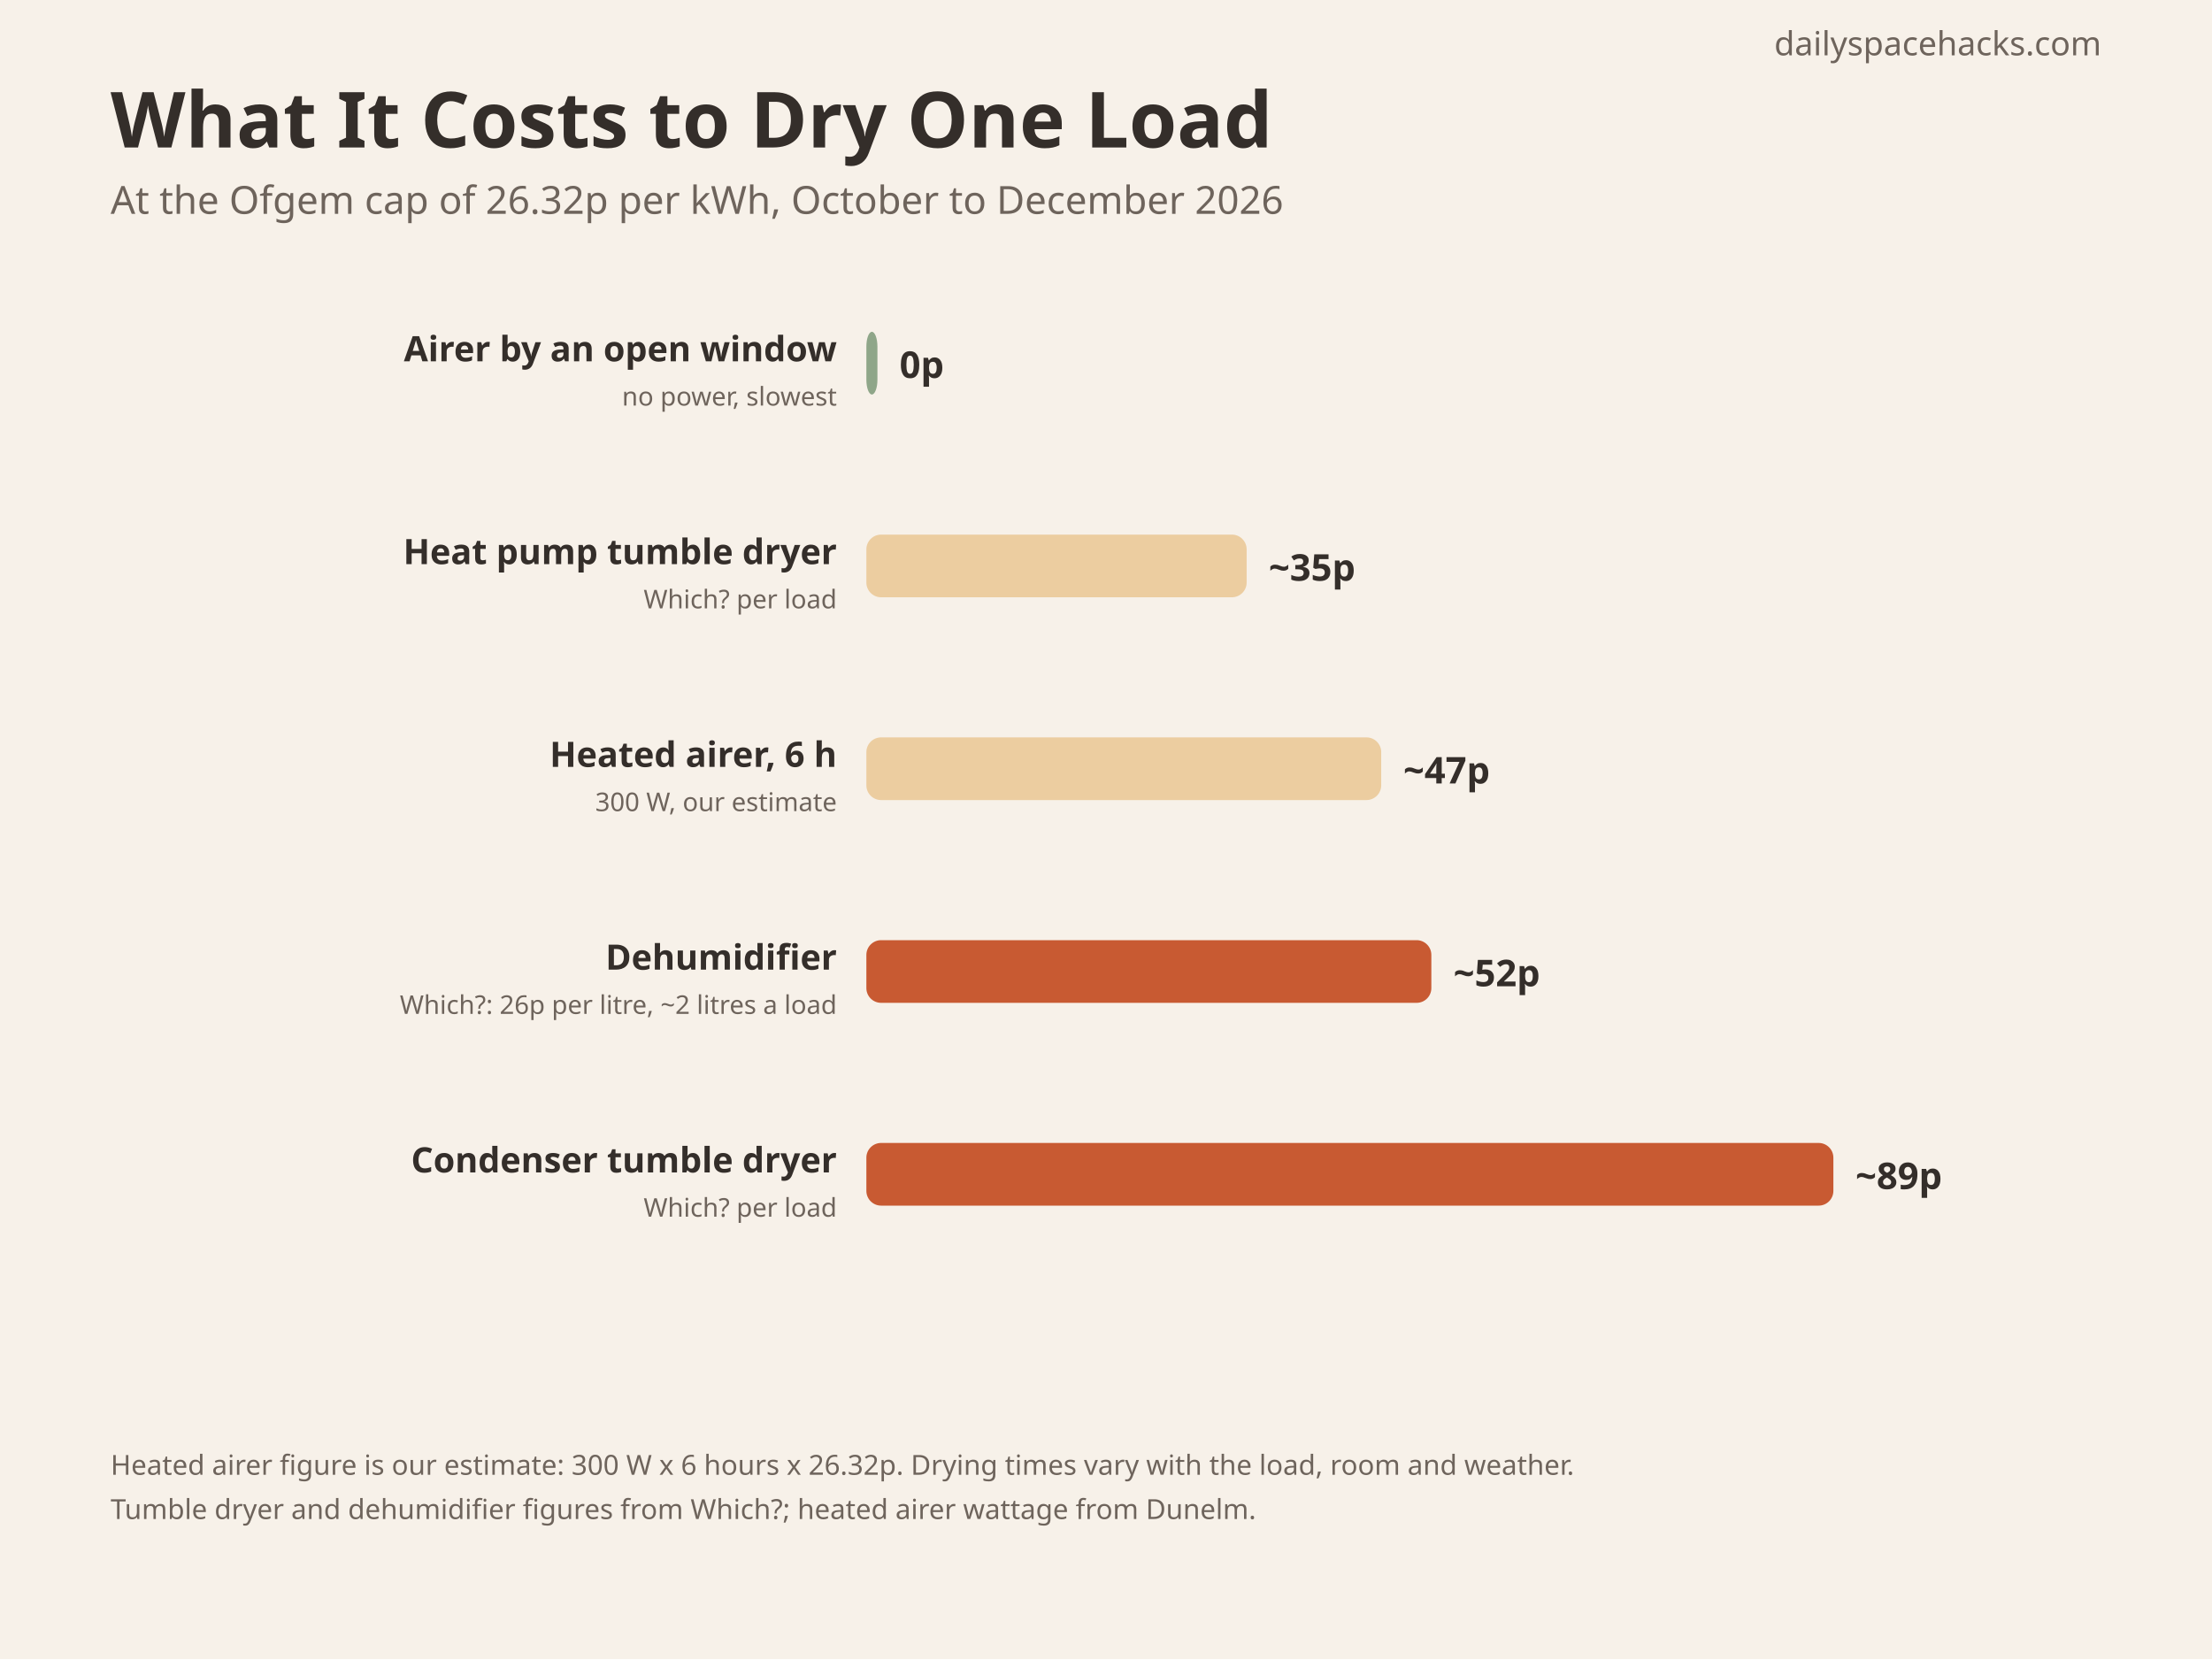
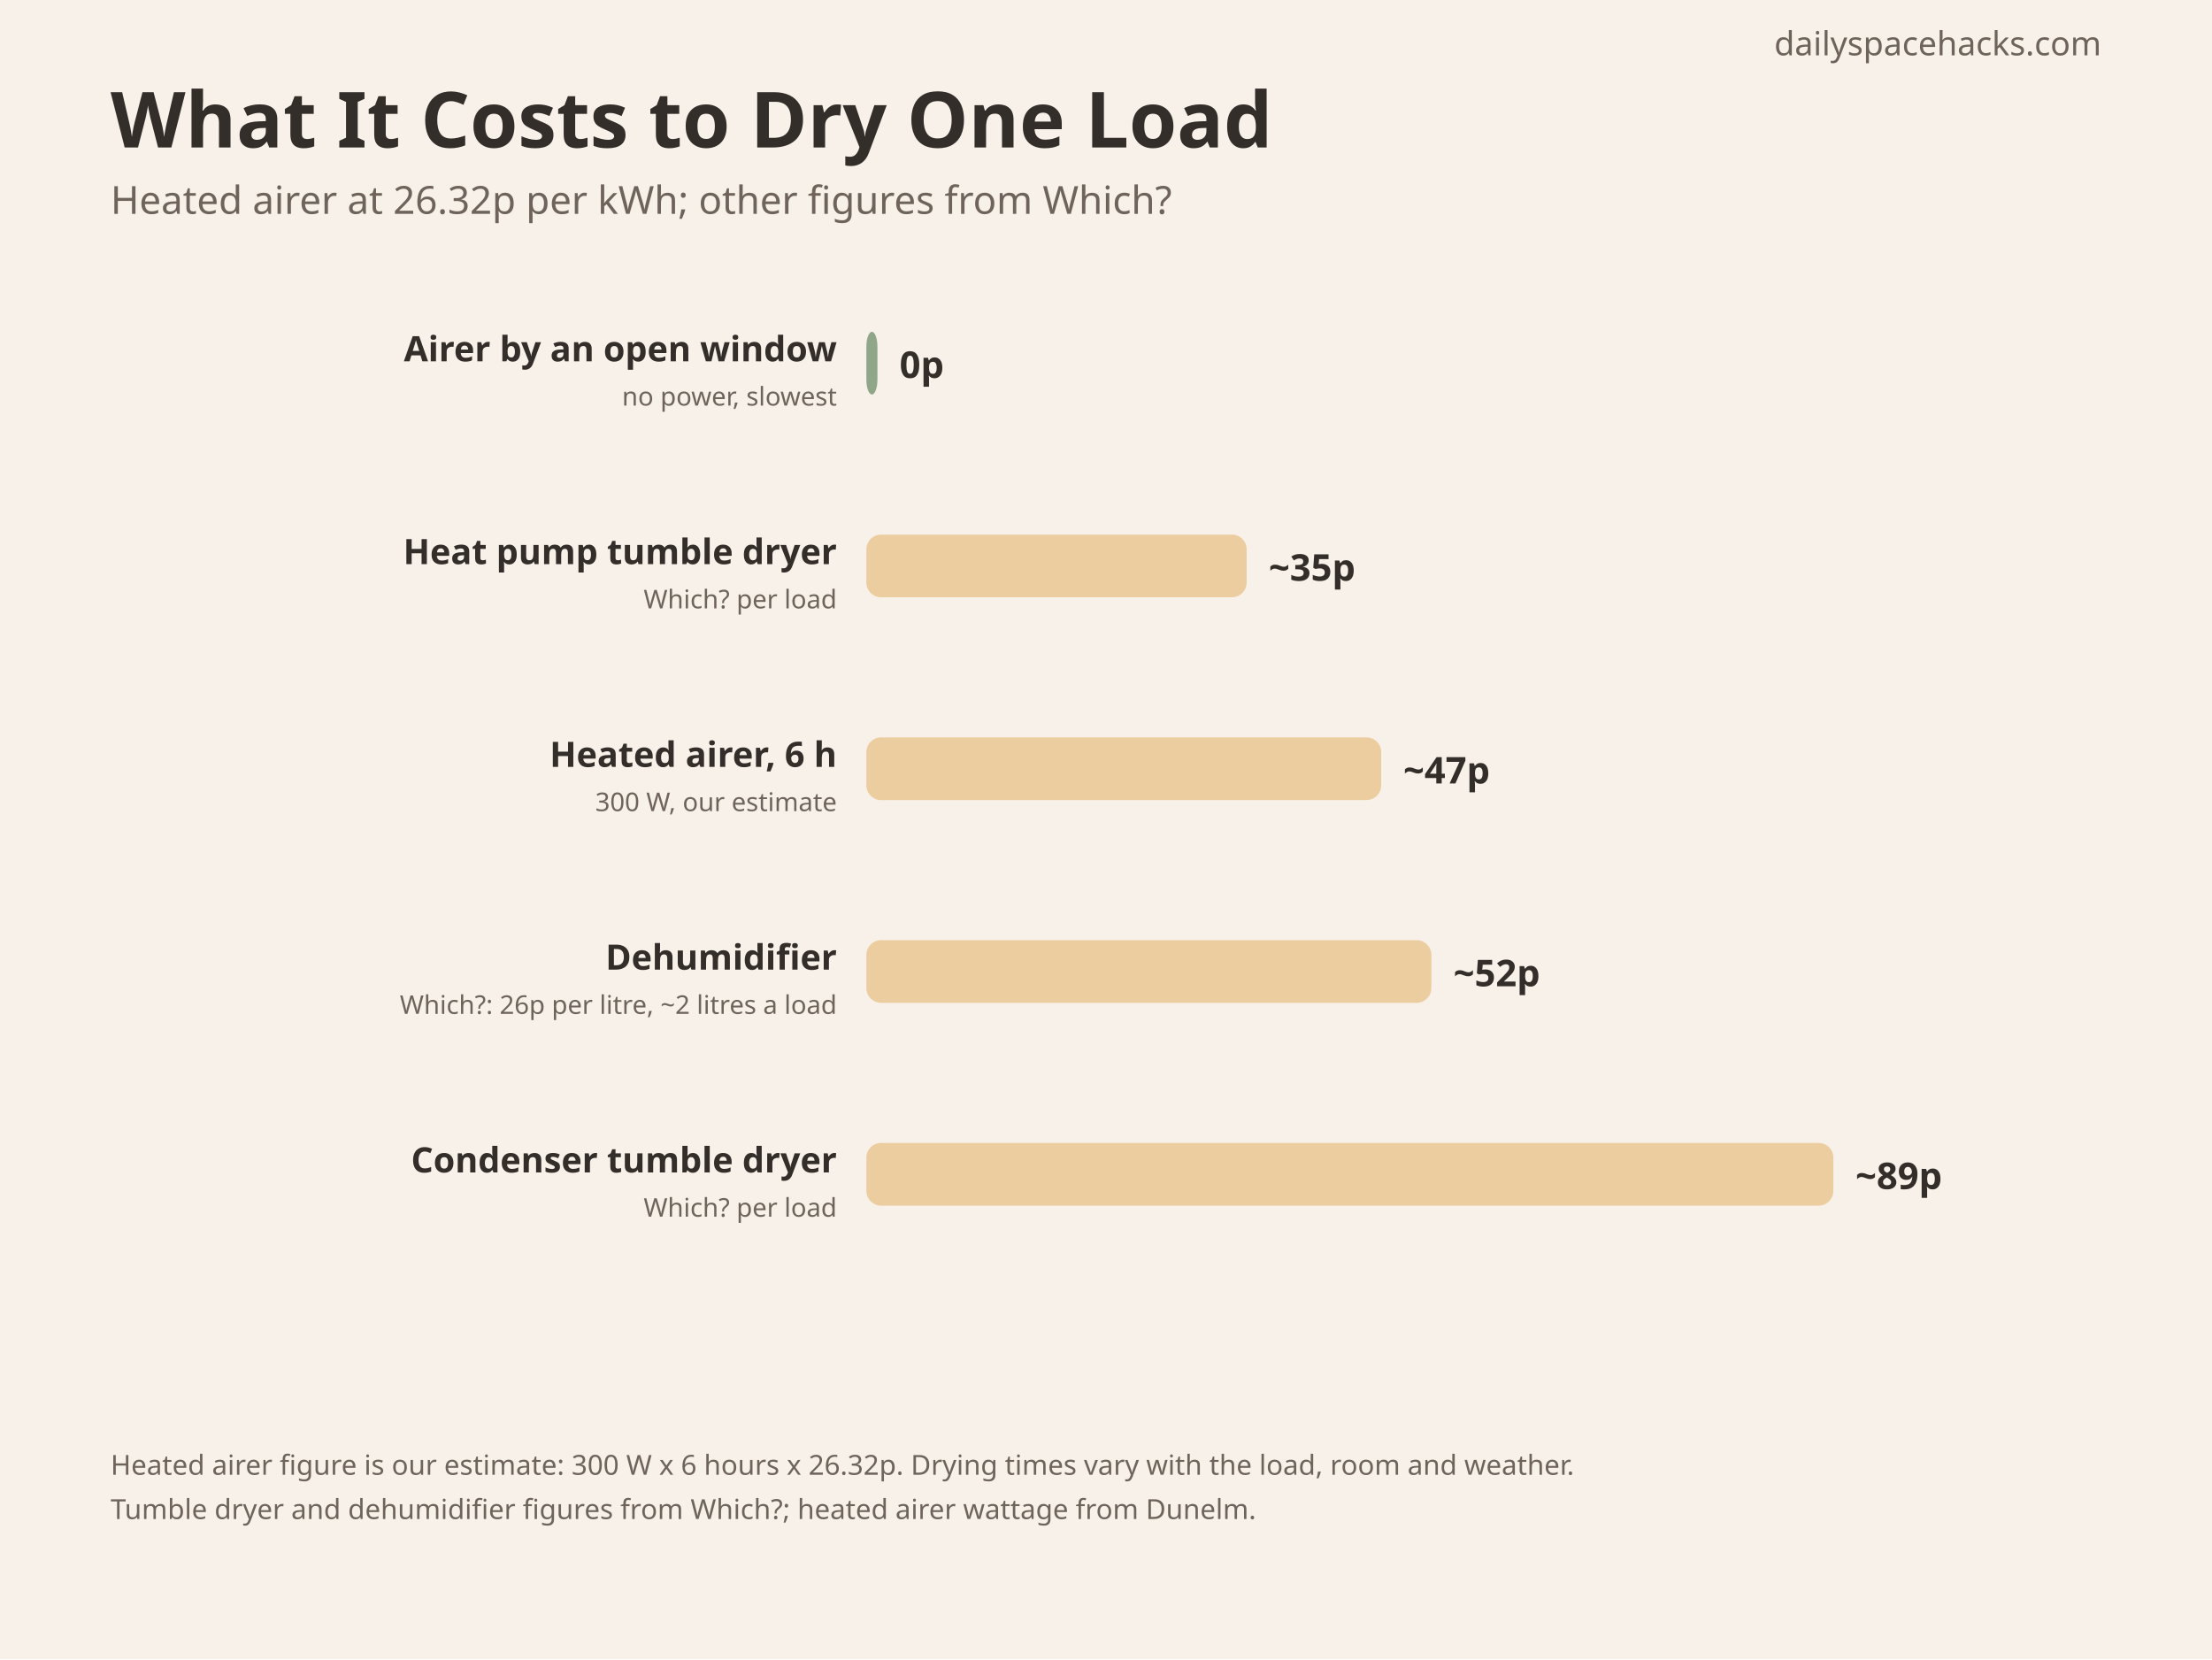
<svg xmlns="http://www.w3.org/2000/svg" viewBox="0 0 1200 900" font-family="Poppins, sans-serif" role="img" aria-labelledby="dr-t dr-d">
  <rect width="1200" height="900" fill="#F7F1E9" />
  <text x="60" y="80" font-size="42" font-weight="700" fill="#342E2A">What It Costs to Dry One Load</text>
-   <text x="60" y="116" font-size="21" fill="#6E645C">At the Ofgem cap of 26.32p per kWh, October to December 2026</text>
+   <text x="60" y="116" font-size="21" fill="#6E645C">Heated airer at 26.32p per kWh; other figures from Which?</text>
  <text x="1140" y="30" font-size="18" fill="#6E645C" text-anchor="end">dailyspacehacks.com</text>
  <text x="454" y="196" font-size="19" font-weight="700" fill="#342E2A" text-anchor="end">Airer by an open window</text>
  <text x="454" y="220" font-size="14" fill="#6E645C" text-anchor="end">no power, slowest</text>
  <rect x="470" y="180" width="6.0" height="34" rx="8" fill="#8FA689" />
  <text x="488.0" y="205" font-size="20" font-weight="700" fill="#342E2A">0p</text>
  <text x="454" y="306" font-size="19" font-weight="700" fill="#342E2A" text-anchor="end">Heat pump tumble dryer</text>
  <text x="454" y="330" font-size="14" fill="#6E645C" text-anchor="end">Which? per load</text>
  <rect x="470" y="290" width="206.3" height="34" rx="8" fill="#ECCDA0" />
  <text x="688.3" y="315" font-size="20" font-weight="700" fill="#342E2A">~35p</text>
  <text x="454" y="416" font-size="19" font-weight="700" fill="#342E2A" text-anchor="end">Heated airer, 6 h</text>
  <text x="454" y="440" font-size="14" fill="#6E645C" text-anchor="end">300 W, our estimate</text>
  <rect x="470" y="400" width="279.3" height="34" rx="8" fill="#ECCDA0" />
  <text x="761.3" y="425" font-size="20" font-weight="700" fill="#342E2A">~47p</text>
  <text x="454" y="526" font-size="19" font-weight="700" fill="#342E2A" text-anchor="end">Dehumidifier</text>
  <text x="454" y="550" font-size="14" fill="#6E645C" text-anchor="end">Which?: 26p per litre, ~2 litres a load</text>
-   <rect x="470" y="510" width="306.5" height="34" rx="8" fill="#C85A32" />
+   <rect x="470" y="510" width="306.5" height="34" rx="8" fill="#ECCDA0" />
  <text x="788.5" y="535" font-size="20" font-weight="700" fill="#342E2A">~52p</text>
  <text x="454" y="636" font-size="19" font-weight="700" fill="#342E2A" text-anchor="end">Condenser tumble dryer</text>
  <text x="454" y="660" font-size="14" fill="#6E645C" text-anchor="end">Which? per load</text>
-   <rect x="470" y="620" width="524.6" height="34" rx="8" fill="#C85A32" />
+   <rect x="470" y="620" width="524.6" height="34" rx="8" fill="#ECCDA0" />
  <text x="1006.6" y="645" font-size="20" font-weight="700" fill="#342E2A">~89p</text>
  <text x="60" y="800" font-size="15" fill="#6E645C">Heated airer figure is our estimate: 300 W x 6 hours x 26.32p. Drying times vary with the load, room and weather.</text>
  <text x="60" y="824" font-size="15" fill="#6E645C">Tumble dryer and dehumidifier figures from Which?; heated airer wattage from Dunelm.</text>
</svg>
